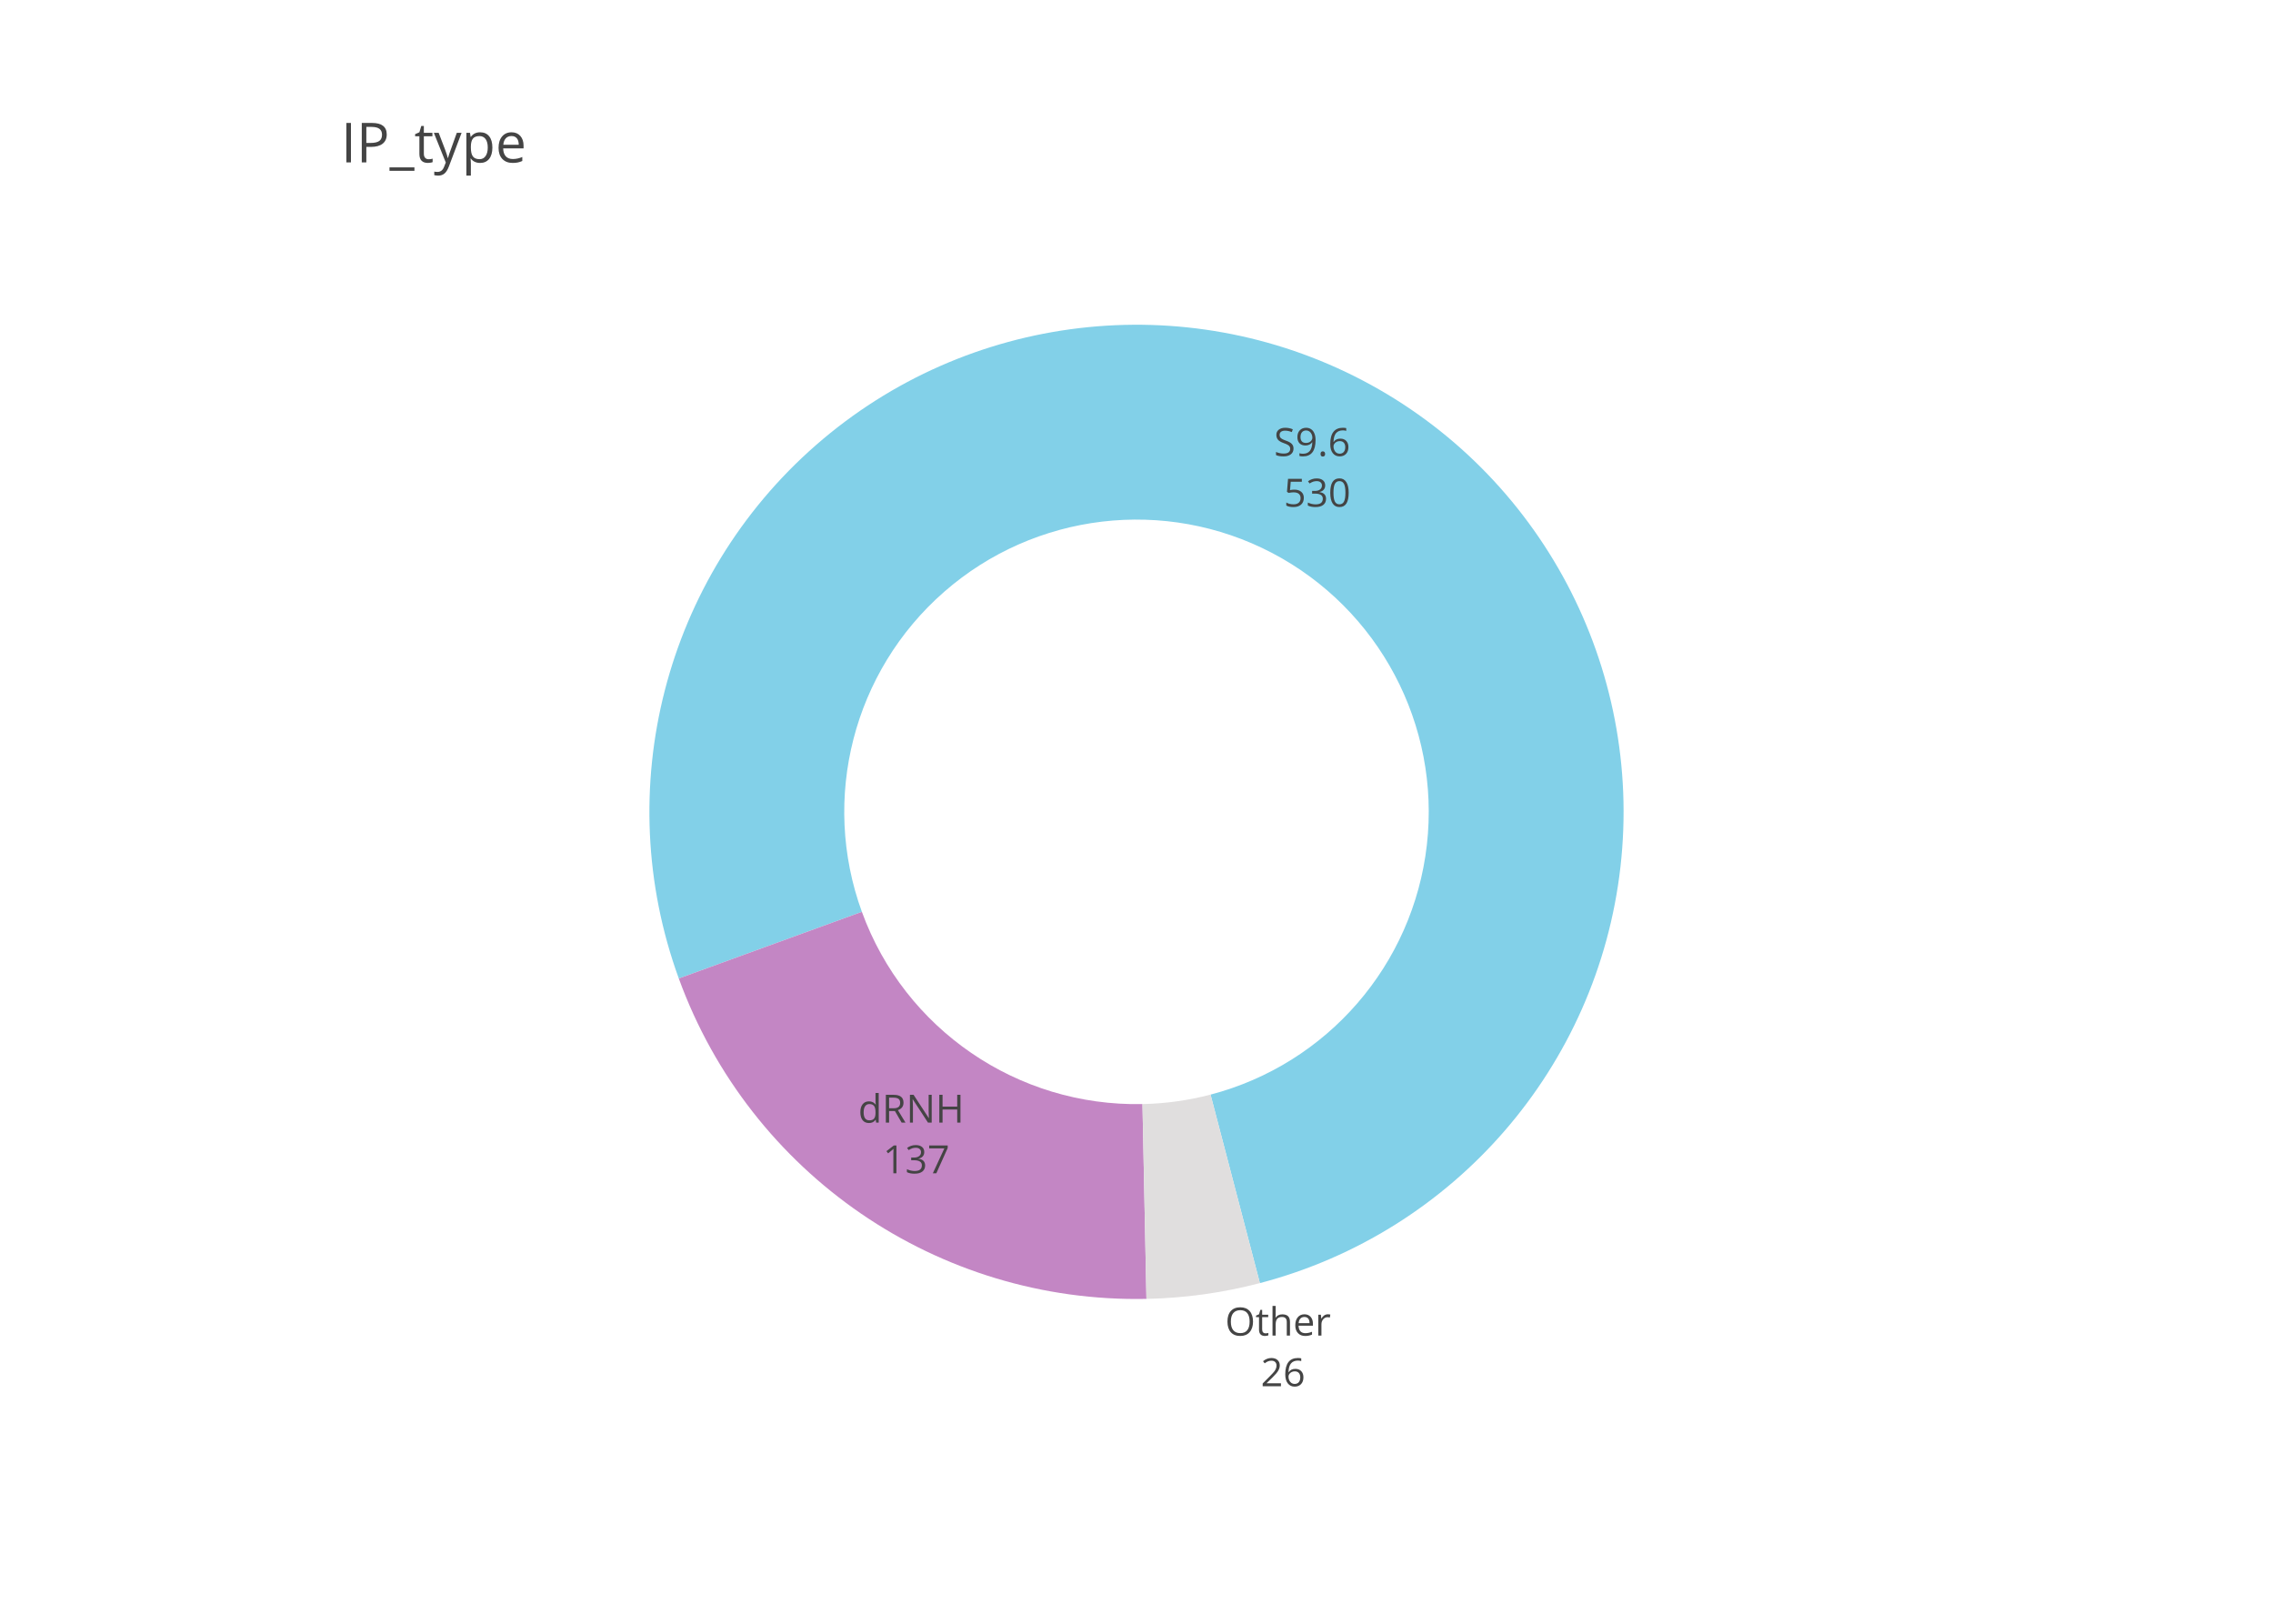
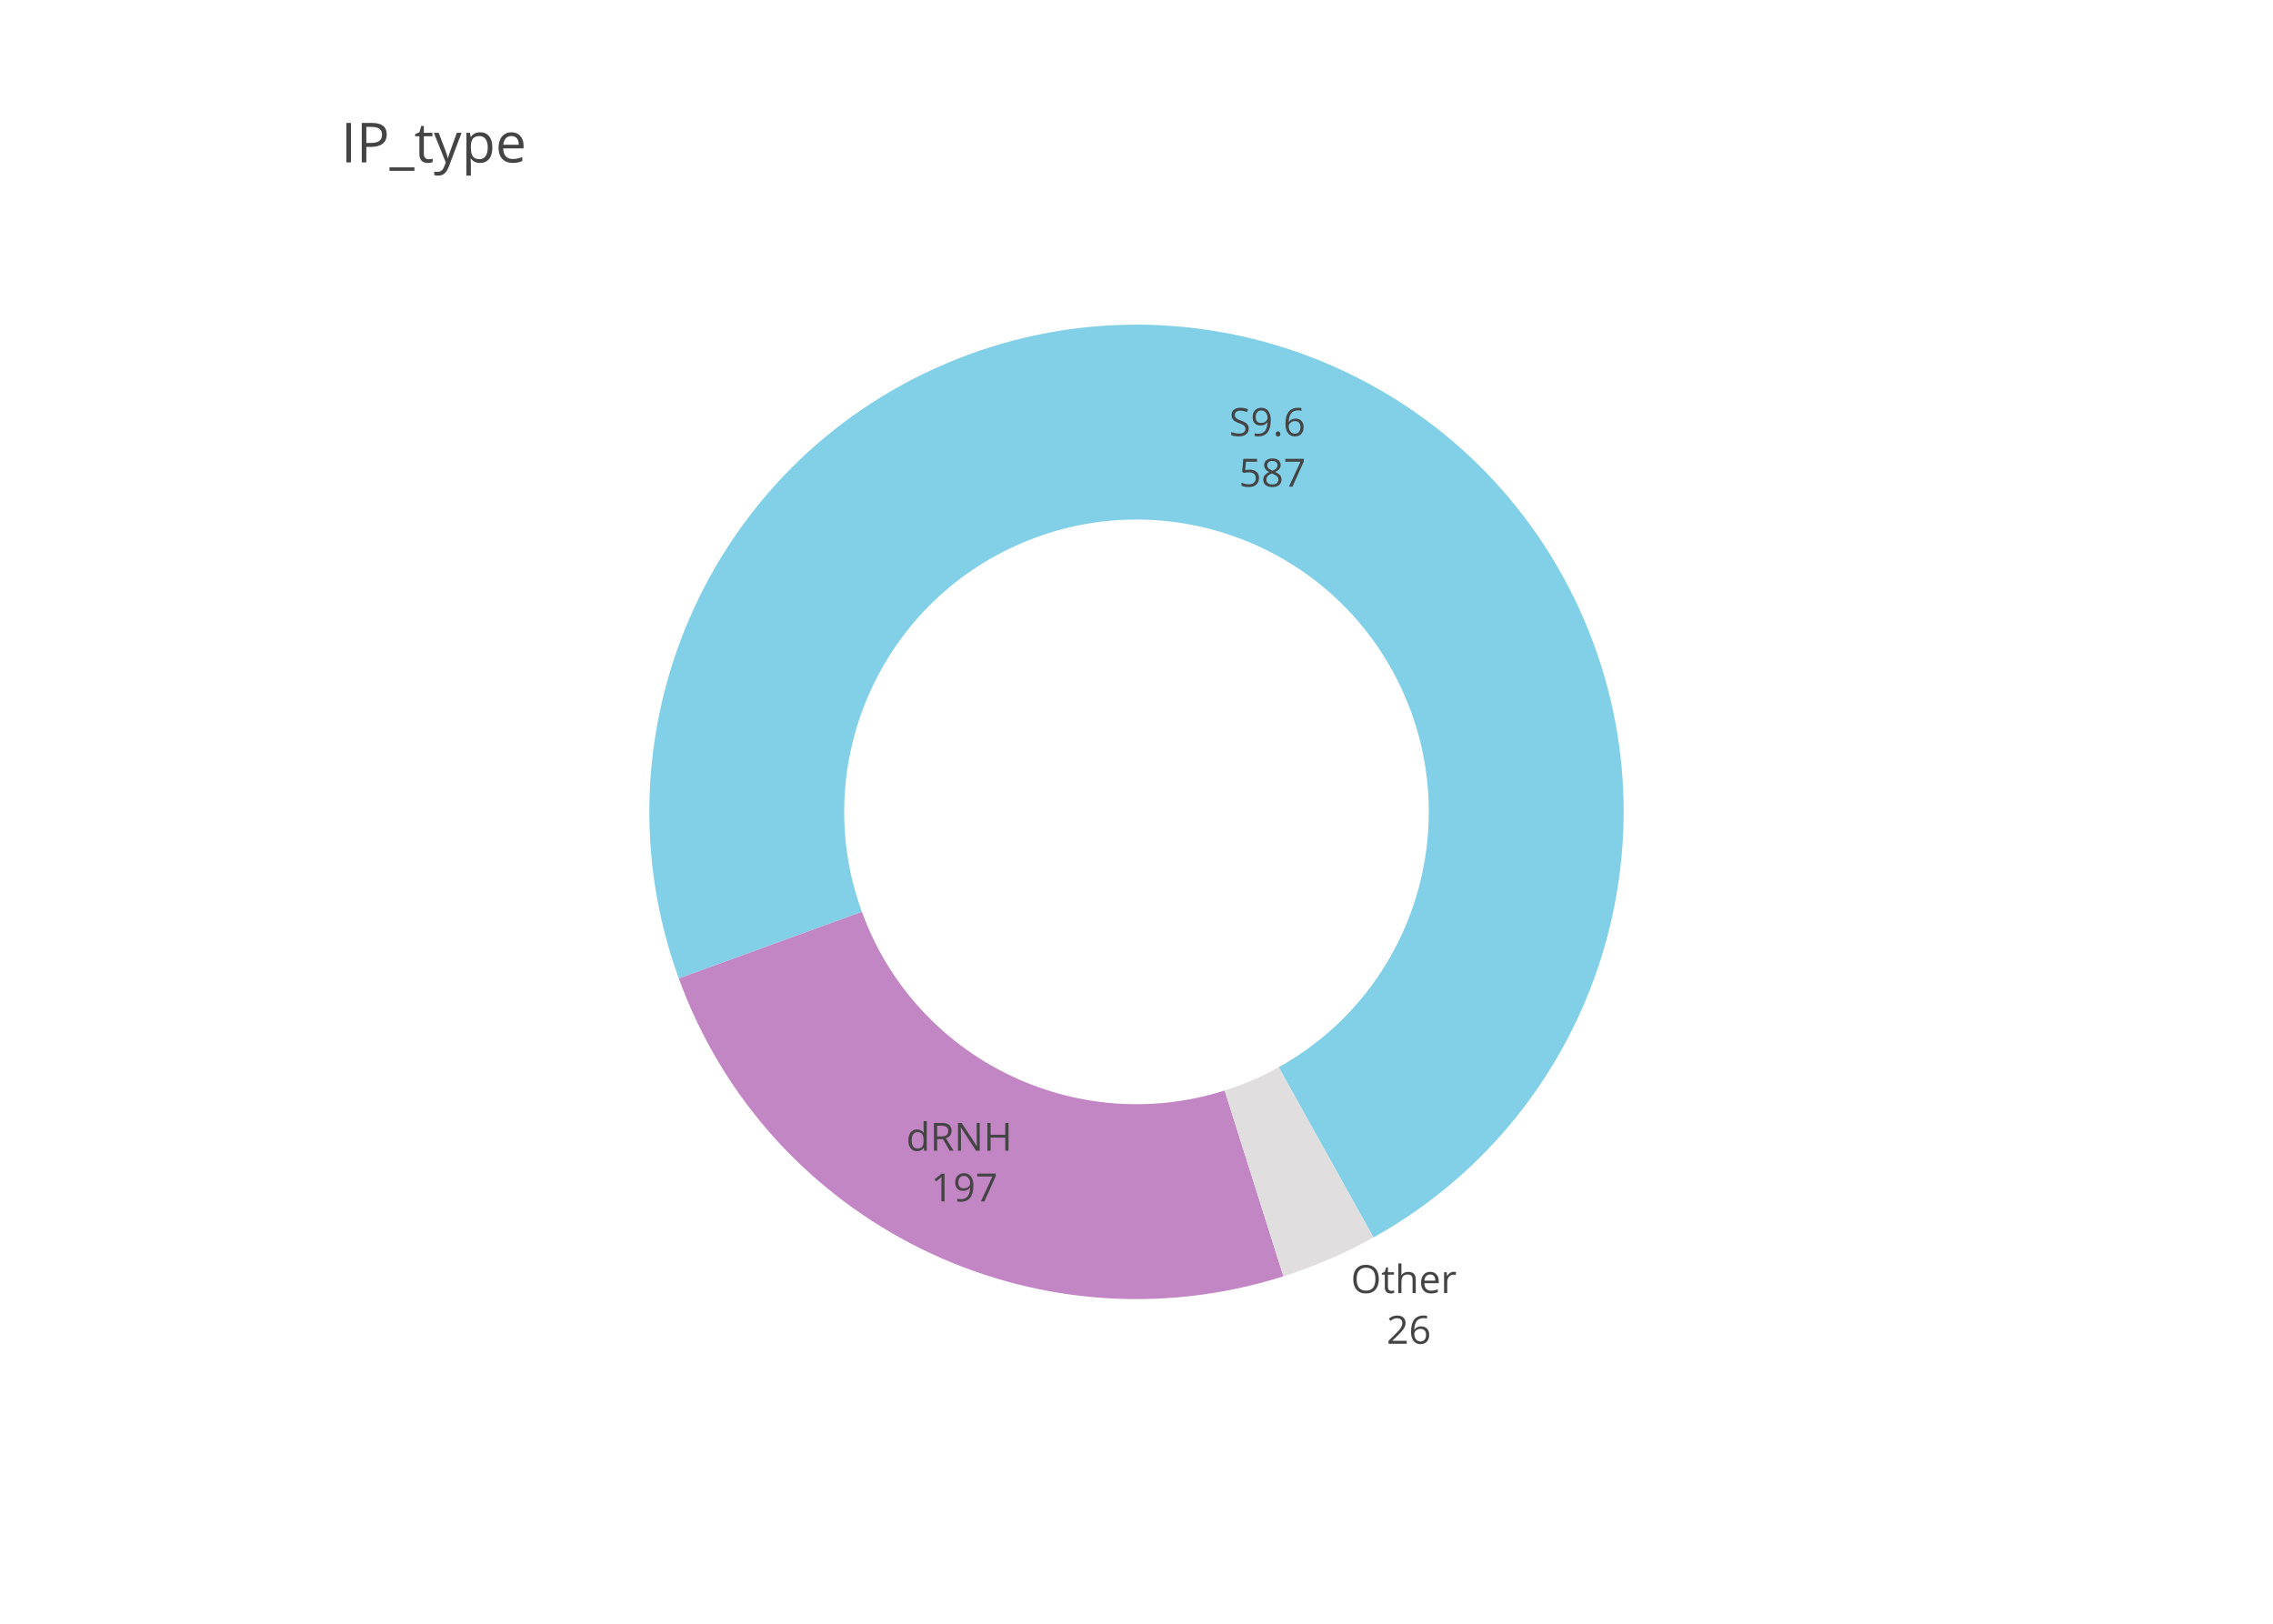
<svg xmlns="http://www.w3.org/2000/svg" class="main-svg" width="700" height="500" style="" viewBox="0 0 700 500">
  <rect x="0" y="0" width="700" height="500" style="fill: rgb(255, 255, 255); fill-opacity: 1;" />
-   <defs id="defs-2453d5">
+   <defs id="defs-f88825">
    <g class="clips" />
    <g class="gradients" />
    <g class="patterns" />
  </defs>
  <g class="bglayer" />
  <g class="layer-below">
    <g class="imagelayer" />
    <g class="shapelayer" />
  </g>
  <g class="cartesianlayer" />
  <g class="polarlayer" />
  <g class="ternarylayer" />
  <g class="geolayer" />
  <g class="funnelarealayer" />
  <g class="pielayer">
    <g class="trace" stroke-linejoin="round" style="opacity: 1;">
      <g class="slice">
-         <path class="surface" d="M372.801,337.064a90,90 0 1 0 -107.373,-56.282l-56.382,20.521a150,150 0 1 1 178.955,93.804Z" style="pointer-events: all; stroke-width: 0; fill: rgb(130, 208, 232); fill-opacity: 1; stroke: rgb(68, 68, 68); stroke-opacity: 1;" />
+         <path class="surface" d="M393.785,328.631a90,90 0 1 0 -128.358,-47.849l-56.382,20.521a150,150 0 1 1 213.93,79.749Z" style="pointer-events: all; stroke-width: 0; fill: rgb(130, 208, 232); fill-opacity: 1; stroke: rgb(68, 68, 68); stroke-opacity: 1;" />
        <g class="slicetext">
-           <text data-notex="1" class="slicetext" transform="translate(405.6487,140.4114)" text-anchor="middle" x="0" y="0" style="font-family: 'Open Sans', verdana, arial, sans-serif; font-size: 12px; fill: rgb(68, 68, 68); fill-opacity: 1; white-space: pre;">
+           <text data-notex="1" class="slicetext" transform="translate(391.8534,134.254)" text-anchor="middle" x="0" y="0" style="font-family: 'Open Sans', verdana, arial, sans-serif; font-size: 12px; fill: rgb(68, 68, 68); fill-opacity: 1; white-space: pre;">
            <tspan class="line" dy="0em" x="0" y="0">S9.6</tspan>
-             <tspan class="line" dy="1.3em" x="0" y="0">530</tspan>
+             <tspan class="line" dy="1.3em" x="0" y="0">587</tspan>
          </text>
        </g>
      </g>
      <g class="slice">
-         <path class="surface" d="M265.428,280.782a90,90 0 0 0 86.408,59.199l1.224,59.988a150,150 0 0 1 -144.014,-98.666Z" style="pointer-events: all; stroke-width: 0; fill: rgb(195, 134, 196); fill-opacity: 1; stroke: rgb(68, 68, 68); stroke-opacity: 1;" />
+         <path class="surface" d="M265.428,280.782a90,90 0 0 0 111.719,55.026l18.098,57.205a150,150 0 0 1 -186.198,-91.711Z" style="pointer-events: all; stroke-width: 0; fill: rgb(195, 134, 196); fill-opacity: 1; stroke: rgb(68, 68, 68); stroke-opacity: 1;" />
        <g class="slicetext">
-           <text data-notex="1" class="slicetext" transform="translate(282.177,345.6905)" text-anchor="middle" x="0" y="0" style="font-family: 'Open Sans', verdana, arial, sans-serif; font-size: 12px; fill: rgb(68, 68, 68); fill-opacity: 1; white-space: pre;">
+           <text data-notex="1" class="slicetext" transform="translate(296.9775,354.3458)" text-anchor="middle" x="0" y="0" style="font-family: 'Open Sans', verdana, arial, sans-serif; font-size: 12px; fill: rgb(68, 68, 68); fill-opacity: 1; white-space: pre;">
            <tspan class="line" dy="0em" x="0" y="0">dRNH</tspan>
-             <tspan class="line" dy="1.3em" x="0" y="0">137</tspan>
+             <tspan class="line" dy="1.3em" x="0" y="0">197</tspan>
          </text>
        </g>
      </g>
      <g class="slice">
-         <path class="surface" d="M351.836,339.981a90,90 0 0 0 20.965,-2.917l15.2,58.043a150,150 0 0 1 -34.941,4.862Z" style="pointer-events: all; stroke-width: 0; fill: rgb(224, 222, 222); fill-opacity: 1; stroke: rgb(68, 68, 68); stroke-opacity: 1;" />
+         <path class="surface" d="M377.147,335.808a90,90 0 0 0 16.639,-7.177l29.19,52.421a150,150 0 0 1 -27.731,11.962Z" style="pointer-events: all; stroke-width: 0; fill: rgb(224, 222, 222); fill-opacity: 1; stroke: rgb(68, 68, 68); stroke-opacity: 1;" />
        <g class="slicetext">
-           <text data-notex="1" class="slicetext" transform="translate(395.1232,411.2587)" text-anchor="middle" x="0" y="0" style="font-family: 'Open Sans', verdana, arial, sans-serif; font-size: 12px; fill: rgb(68, 68, 68); fill-opacity: 1; white-space: pre;">
+           <text data-notex="1" class="slicetext" transform="translate(433.8612,398.1746)" text-anchor="middle" x="0" y="0" style="font-family: 'Open Sans', verdana, arial, sans-serif; font-size: 12px; fill: rgb(68, 68, 68); fill-opacity: 1; white-space: pre;">
            <tspan class="line" dy="0em" x="0" y="0">Other</tspan>
            <tspan class="line" dy="1.3em" x="0" y="0">26</tspan>
          </text>
        </g>
      </g>
    </g>
  </g>
  <g class="iciclelayer" />
  <g class="treemaplayer" />
  <g class="sunburstlayer" />
  <g class="glimages" />
-   <defs id="topdefs-2453d5">
+   <defs id="topdefs-f88825">
    <g class="clips" />
  </defs>
  <g class="layer-above">
    <g class="imagelayer" />
    <g class="shapelayer" />
  </g>
  <g class="infolayer">
    <g class="g-gtitle">
      <text class="gtitle" x="105" y="50" text-anchor="start" dy="0em" style="font-family: 'Open Sans', verdana, arial, sans-serif; font-size: 17px; fill: rgb(68, 68, 68); opacity: 1; font-weight: normal; white-space: pre;">IP_type</text>
    </g>
  </g>
</svg>
